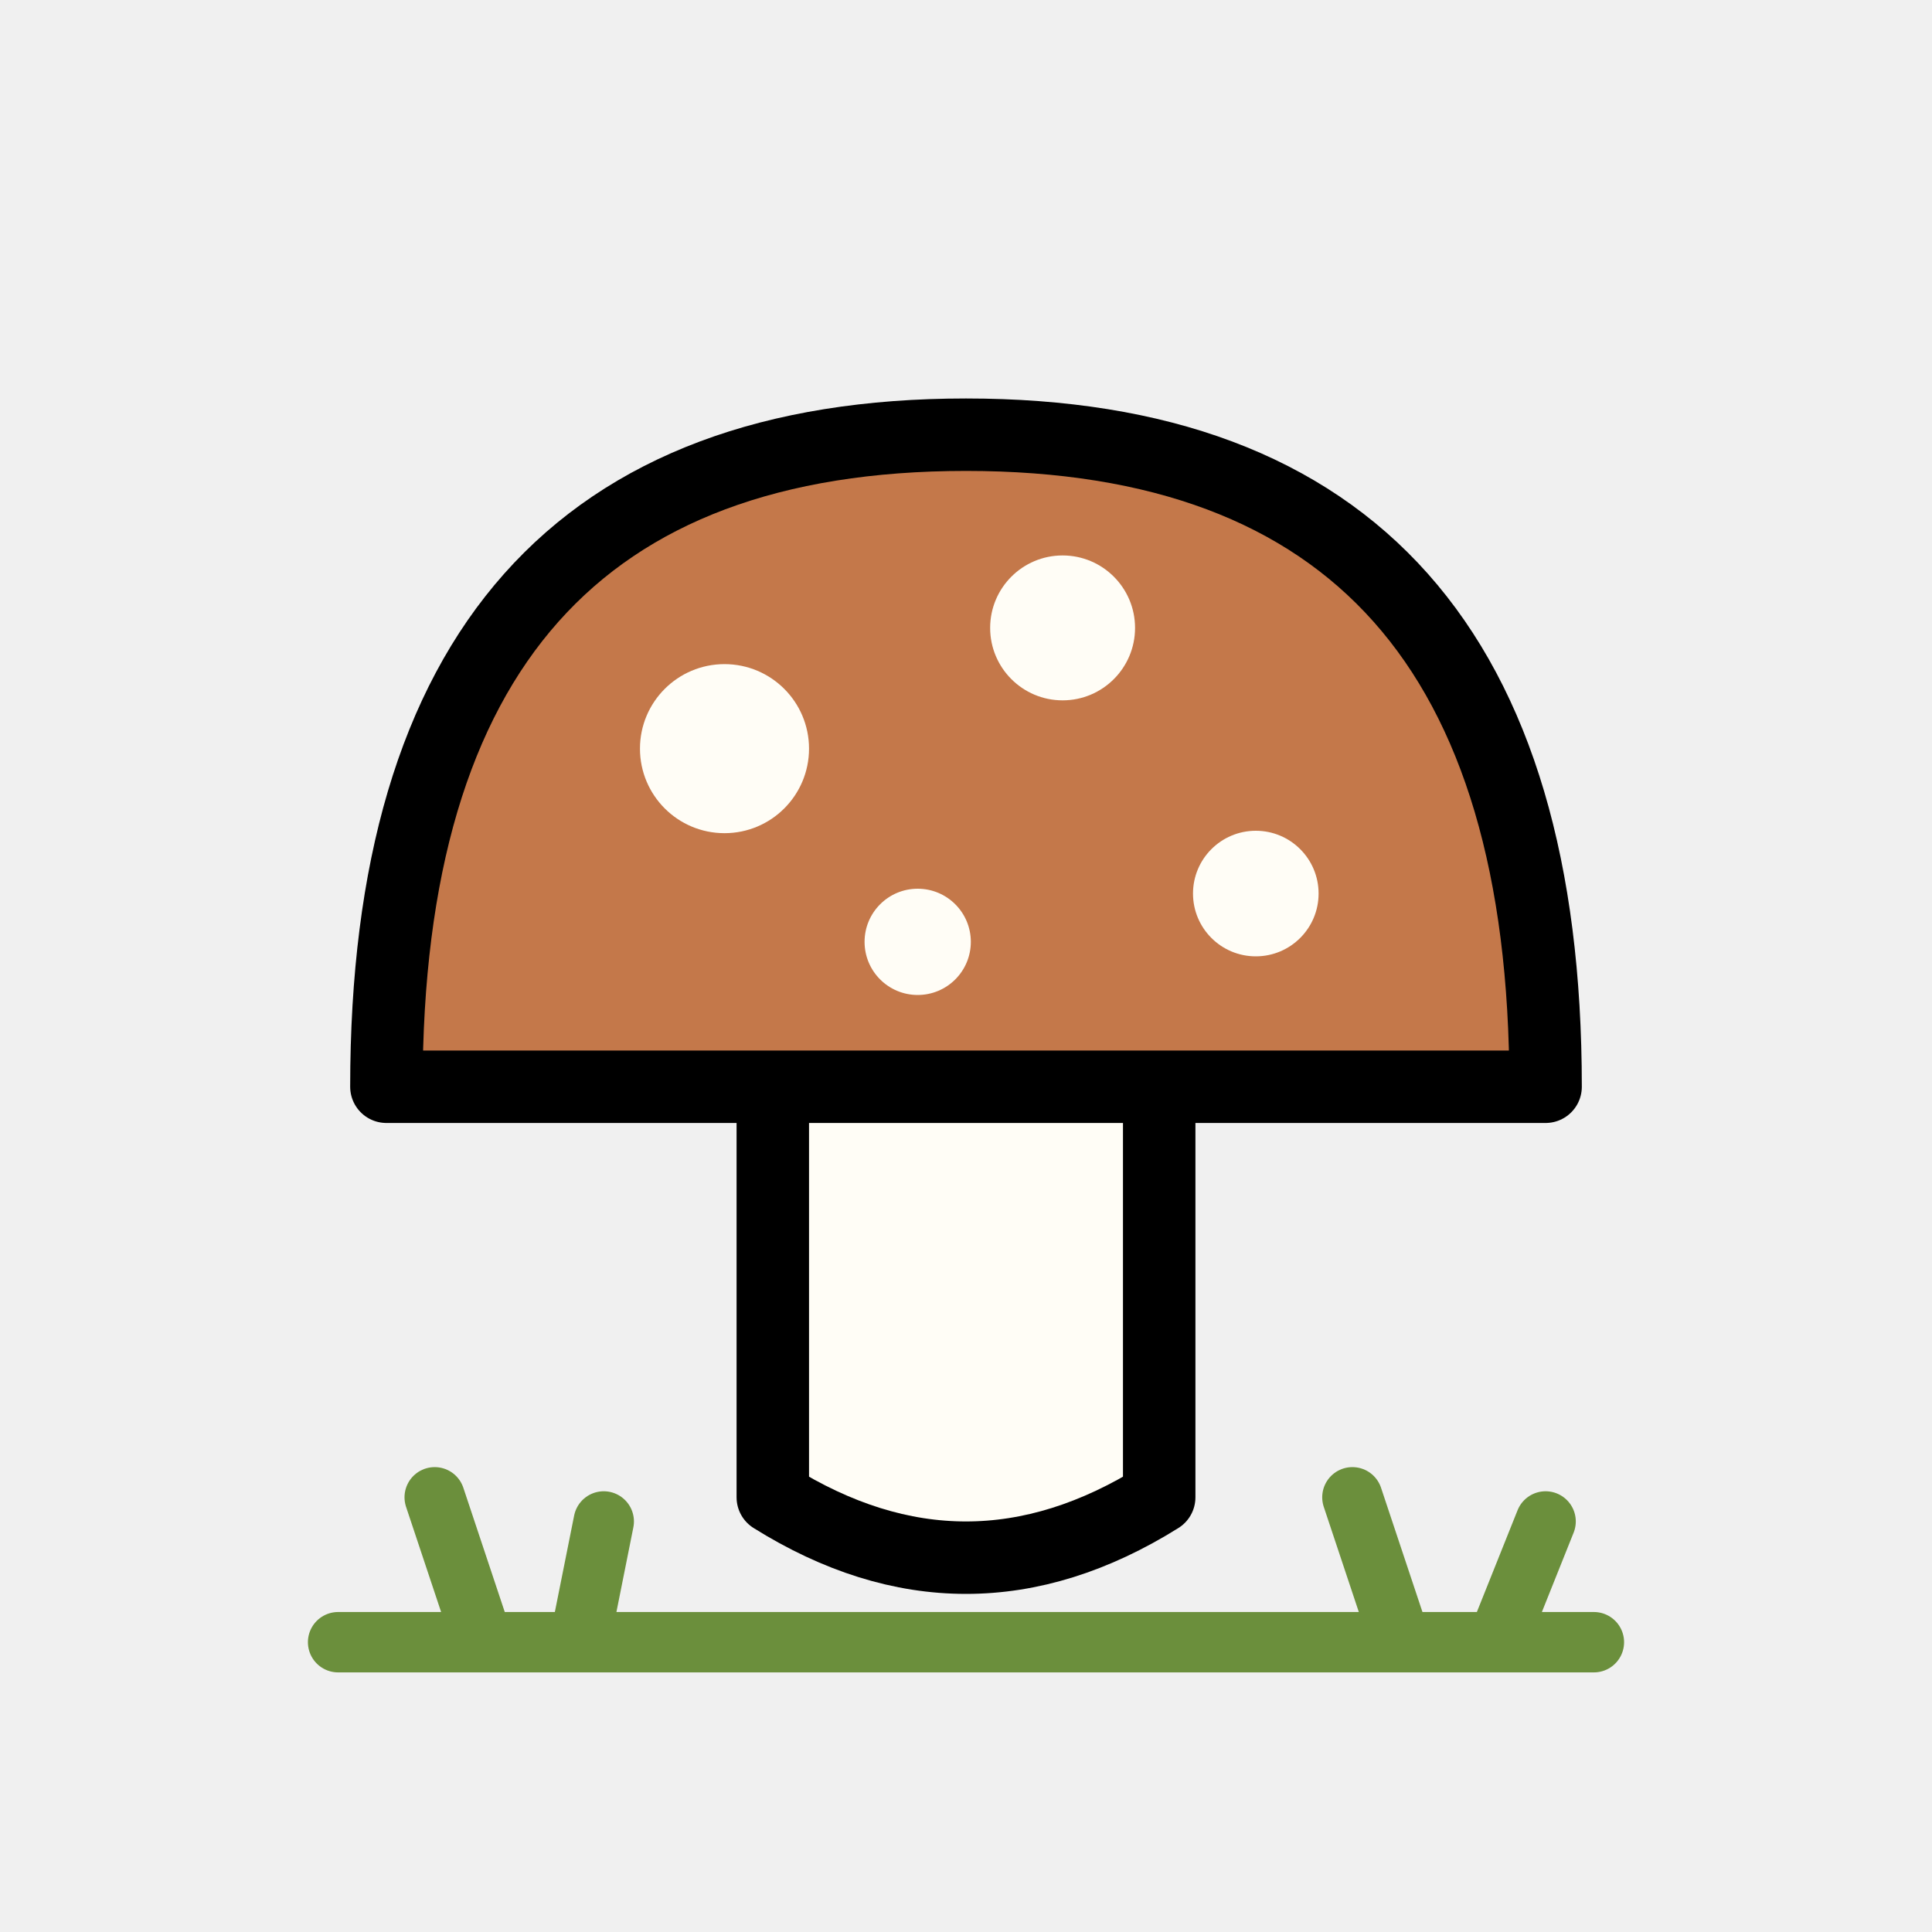
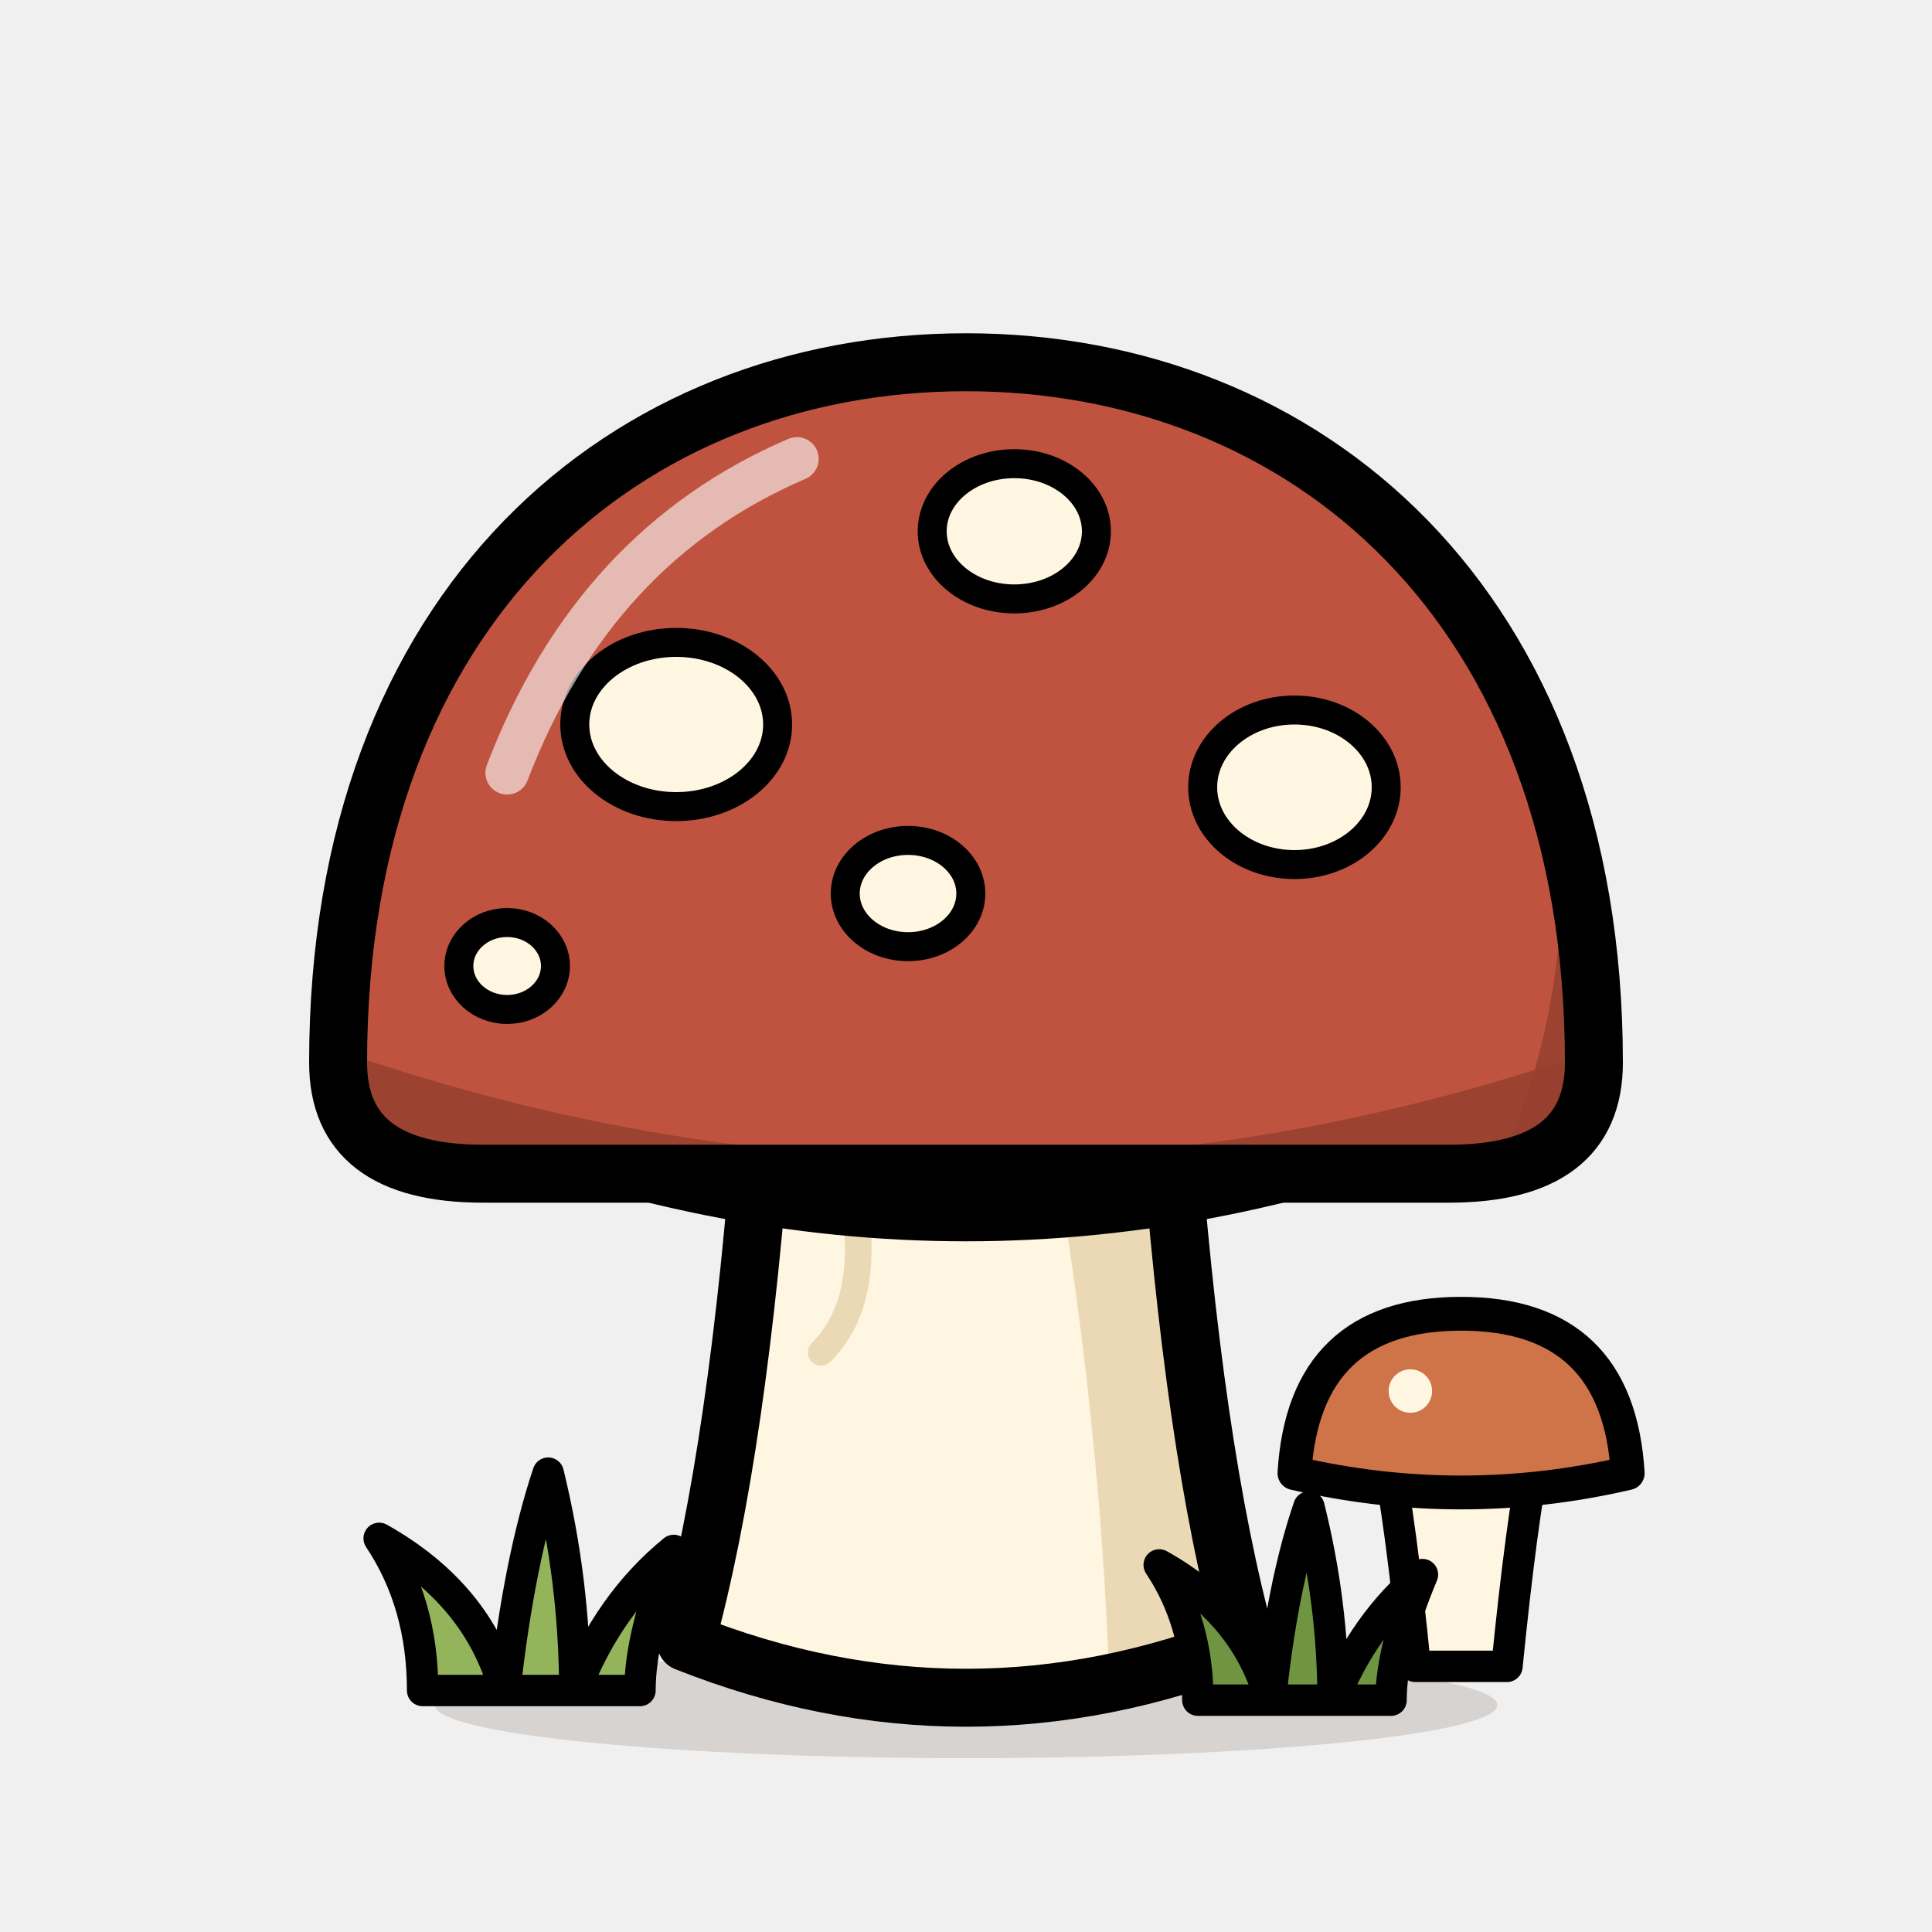
- <svg xmlns="http://www.w3.org/2000/svg" viewBox="0 0 80 80" role="img" aria-label="Mushroom / 蘑菇">
-   <style>.pastoral-pop{animation:pastoral-pop 3.2s ease-in-out infinite;transform-box:fill-box;transform-origin:50% 100%}@keyframes pastoral-pop{0%,70%,100%{transform:scale(1)}80%{transform:scale(1.08)}90%{transform:scale(.97)}}@media (prefers-reduced-motion:reduce){.pastoral-float,.pastoral-sway,.pastoral-spin,.pastoral-pulse,.pastoral-pop,.pastoral-drip{animation:none!important}}</style>
-   <g class="pastoral-pop">
-     <path d="M32 44 V62 Q40 67 48 62 V44" fill="#FFFDF6" stroke="currentColor" stroke-width="3" stroke-linecap="round" stroke-linejoin="round" />
-     <path d="M16 45 Q16 18 40 18 Q64 18 64 45Z" fill="#C4784A" stroke="currentColor" stroke-width="3" stroke-linecap="round" stroke-linejoin="round" />
-     <g fill="#FFFDF6">
-       <circle cx="30" cy="31" r="3.5" />
-       <circle cx="44" cy="26" r="3" />
-       <circle cx="52" cy="37" r="2.6" />
-       <circle cx="38" cy="39" r="2.2" />
+ <svg xmlns="http://www.w3.org/2000/svg" id="pastoral-mushroom-root" viewBox="0 0 80 80" role="img" aria-label="Mushroom / 蘑菇" stroke-linecap="round" stroke-linejoin="round">
+   <style>#pastoral-mushroom-root,#pastoral-mushroom-root g{animation-play-state:inherit}.pastoral-mushroom-motion{animation:pastoral-mushroom-pop 3.4s ease-in-out infinite;animation-play-state:inherit;transform-box:view-box;transform-origin:40px 70px}@keyframes pastoral-mushroom-pop{0%,62%,100%{transform:translateY(0) scale(1)}72%{transform:translateY(-2px) scale(1.025)}82%{transform:translateY(0) scale(.985,1.01)}90%{transform:translateY(0) scale(1.005)}}@media (prefers-reduced-motion:reduce){.pastoral-mushroom-motion{animation:none!important;transform:none!important}}</style>
+   <defs>
+     <path id="pastoral-mushroom-1" d="M31.6 46 Q30.6 60 28.4 68 Q40 72.6 51.6 68 Q49.4 60 48.4 46Z" />
+     <clipPath id="pastoral-mushroom-1c">
+       <use href="#pastoral-mushroom-1" />
+     </clipPath>
+     <path id="pastoral-mushroom-2" d="M14 44 C14 25 26 15 40 15 C54 15 66 25 66 44 Q66 48.6 60 48.6 H20 Q14 48.6 14 44Z" />
+     <clipPath id="pastoral-mushroom-2c">
+       <use href="#pastoral-mushroom-2" />
+     </clipPath>
+   </defs>
+   <ellipse cx="40" cy="70.6" rx="22" ry="2.2" fill="#4B3A2A" opacity=".16" />
+   <g class="pastoral-mushroom-motion">
+     <use href="#pastoral-mushroom-1" fill="#FFF6E2" />
+     <g clip-path="url(#pastoral-mushroom-1c)">
+       <path d="M43 44 Q46 60 46 74 H56 V44Z" fill="#EBD9B6" />
+       <path d="M34 56 Q36 54 35.4 50" fill="none" stroke="#EBD9B6" stroke-width="1.1" />
    </g>
-     <path d="M14 68 H66 M20 68 L18 62 M24 68 L25 63 M58 68 L56 62 M62 68 L64 63" fill="none" stroke="#6B8F3C" stroke-width="2.5" stroke-linecap="round" stroke-linejoin="round" />
+     <use href="#pastoral-mushroom-1" fill="none" stroke="currentColor" stroke-width="2.4" />
+     <path d="M18.6 46.4 Q40 55 61.4 46.4 Q52 50.4 40 50.4 Q28 50.4 18.6 46.4Z" fill="#EBD9B6" stroke="currentColor" stroke-width="1.4" />
+     <use href="#pastoral-mushroom-2" fill="#BF5340" />
+     <g clip-path="url(#pastoral-mushroom-2c)">
+       <path d="M52 10 C66 22 68 40 60 52 H72 V10Z" fill="#97402F" opacity="0.9" />
+       <path d="M10 42 Q40 54 70 42 V56 H10Z" fill="#97402F" opacity="0.9" />
+       <ellipse cx="28" cy="30" rx="4.2" ry="3.4" fill="#FFF6E2" stroke="currentColor" stroke-width="1.2" />
+       <ellipse cx="42" cy="22" rx="3.4" ry="2.8" fill="#FFF6E2" stroke="currentColor" stroke-width="1.2" />
+       <ellipse cx="53.6" cy="32.6" rx="3.8" ry="3.2" fill="#FFF6E2" stroke="currentColor" stroke-width="1.2" />
+       <ellipse cx="37.6" cy="37" rx="2.6" ry="2.2" fill="#FFF6E2" stroke="currentColor" stroke-width="1.2" />
+       <ellipse cx="21" cy="40" rx="2" ry="1.8" fill="#FFF6E2" stroke="currentColor" stroke-width="1.2" />
+       <path d="M21 32 Q24.6 22.6 33 19" fill="none" stroke="#FFFFFF" stroke-width="1.8" opacity="0.6" />
+     </g>
+     <use href="#pastoral-mushroom-2" fill="none" stroke="currentColor" stroke-width="2.4" />
+     <path d="M58.6 69 Q58 63 57.4 60 H63.6 Q63 63 62.4 69Z" fill="#FFF6E2" stroke="currentColor" stroke-width="1.3" />
+     <path d="M53.6 61 Q54 54.4 60.5 54.4 Q67 54.4 67.4 61 Q60.5 62.6 53.6 61Z" fill="#CF7448" stroke="currentColor" stroke-width="1.4" />
+     <circle cx="58.4" cy="57.6" r="0.9" fill="#FFF6E2" />
  </g>
+   <path d="M17.5 70 Q17.5 66.4 15.7 63.7 Q19.8 66 20.9 70 Q21.5 64.6 22.7 61 Q23.8 65.5 23.8 70 Q25.2 66.4 27.9 64.2 Q26.5 67.7 26.5 70Z" fill="#93B45A" stroke="currentColor" stroke-width="1.3" />
+   <path d="M49.6 70.4 Q49.6 67.2 48 64.8 Q51.6 66.8 52.6 70.4 Q53.1 65.6 54.2 62.4 Q55.2 66.4 55.2 70.4 Q56.5 67.2 58.9 65.2 Q57.6 68.3 57.6 70.4Z" fill="#6F9442" stroke="currentColor" stroke-width="1.3" />
</svg>
